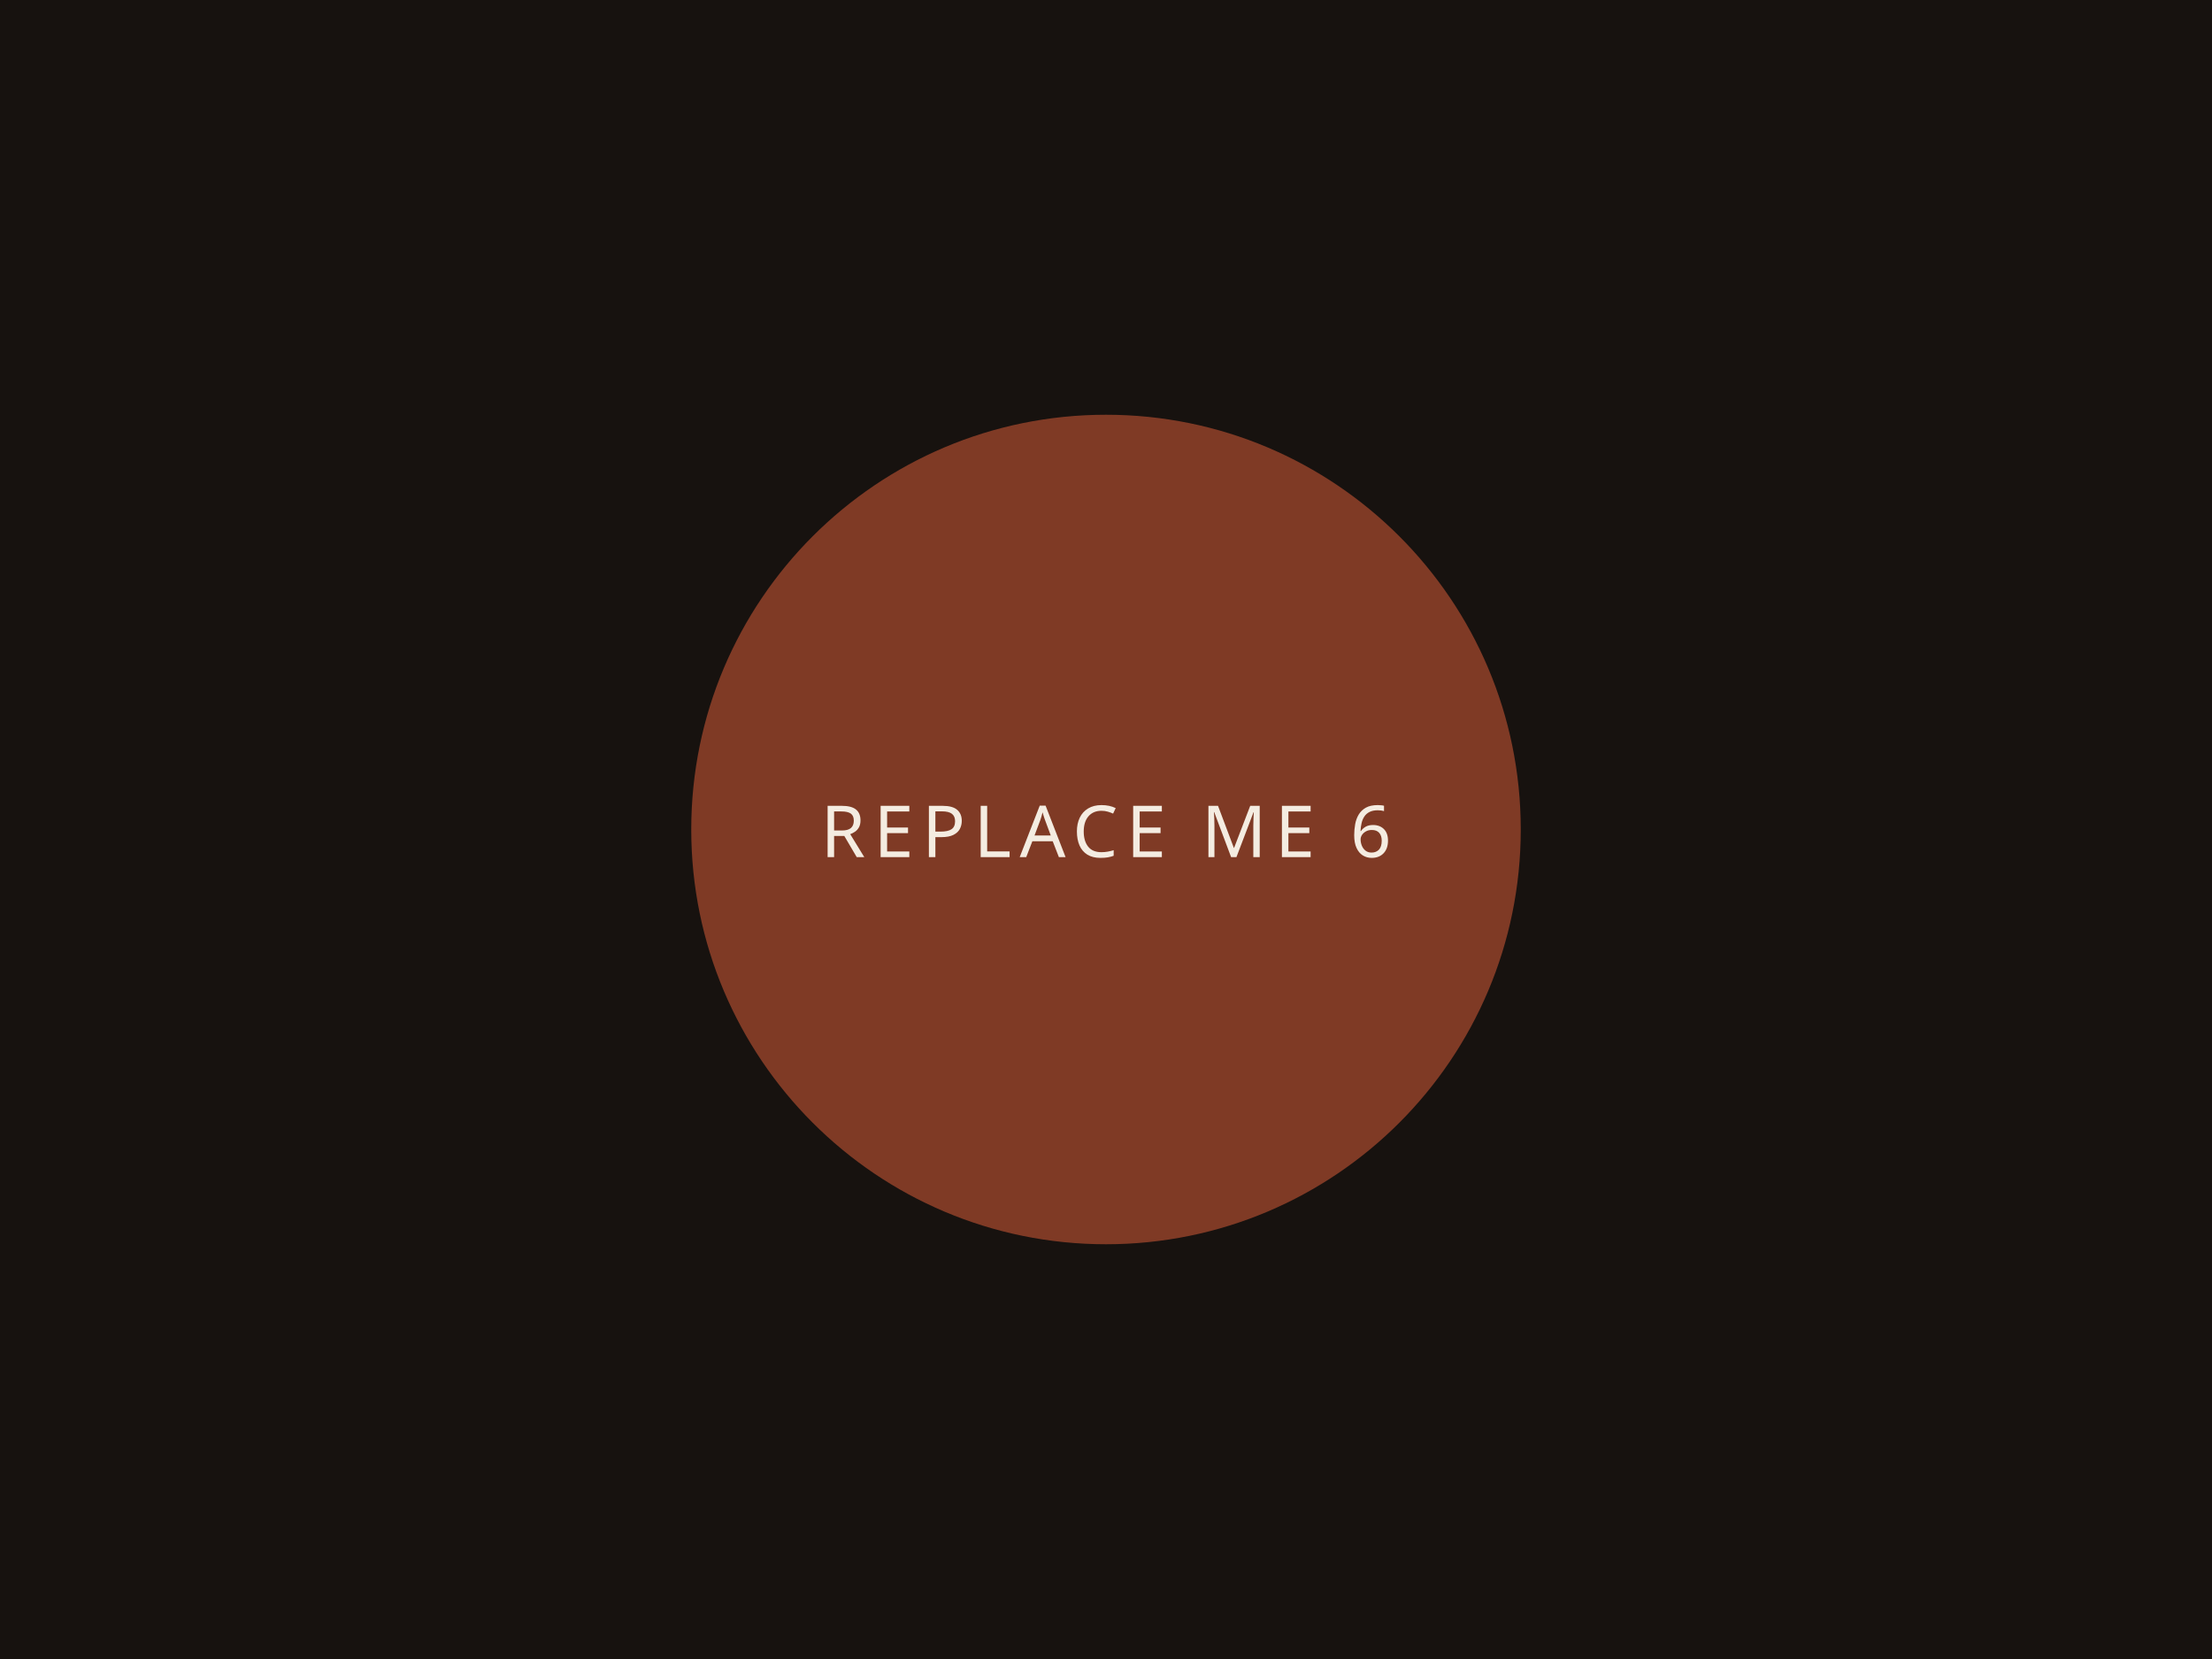
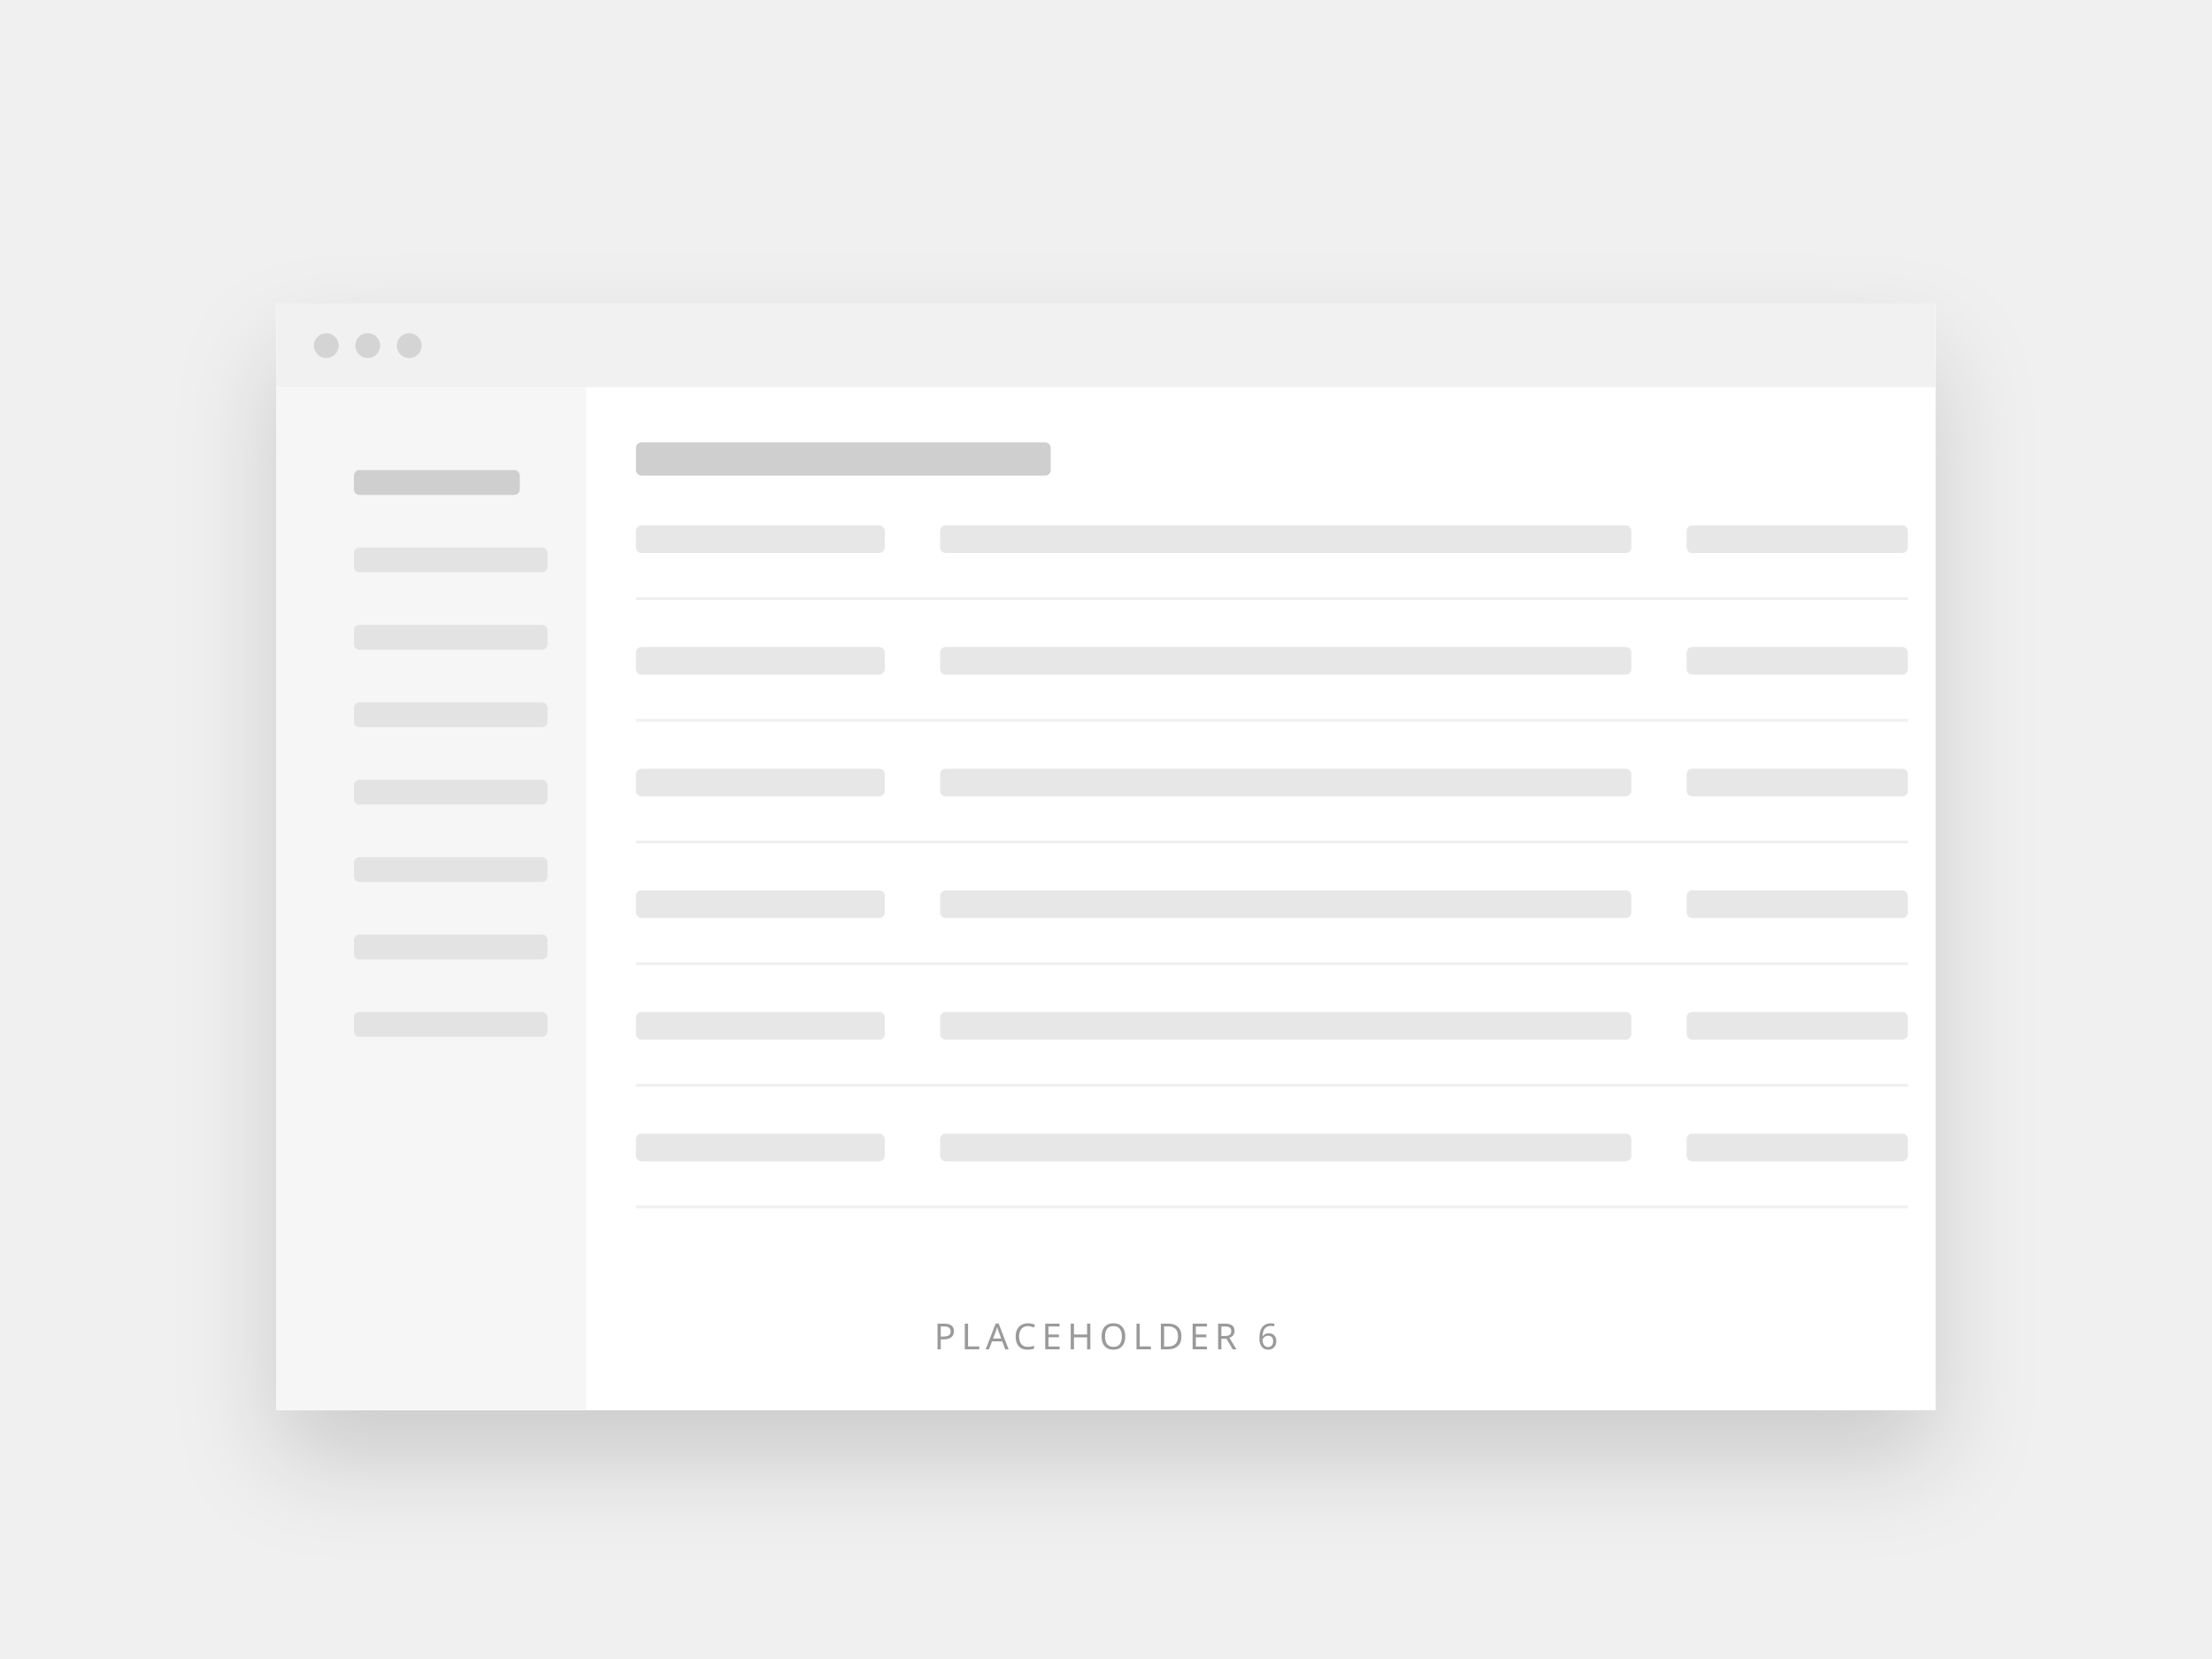
- <svg xmlns="http://www.w3.org/2000/svg" viewBox="0 0 800 600" role="img">
-   <rect width="800" height="600" fill="#17120f" />
-   <circle cx="400" cy="300" r="150" fill="#e8613c" opacity="0.5" />
-   <text x="400" y="310" font-family="system-ui" font-size="26" fill="#f4ece1" text-anchor="middle" letter-spacing="3">REPLACE ME 6</text>
+ <svg xmlns="http://www.w3.org/2000/svg" viewBox="0 0 800 600" role="img" aria-label="Placeholder screenshot 6">
+   <defs>
+     <filter id="s" x="-10%" y="-10%" width="120%" height="140%">
+       <feDropShadow dx="0" dy="18" stdDeviation="18" flood-color="#000" flood-opacity="0.16" />
+     </filter>
+   </defs>
+   <g filter="url(#s)">
+     <rect x="100" y="110" width="600" height="400" fill="#ffffff" />
+   </g>
+   <rect x="100" y="110" width="600" height="30" fill="#f1f1f1" />
+   <circle cx="118" cy="125" r="4.5" fill="#d4d4d4" />
+   <circle cx="133" cy="125" r="4.5" fill="#d4d4d4" />
+   <circle cx="148" cy="125" r="4.5" fill="#d4d4d4" />
+   <rect x="100" y="140" width="112" height="370" fill="#f6f6f6" />
+   <rect x="128" y="170" width="60" height="9" rx="2" fill="#cfcfcf" />
+   <rect x="128" y="198" width="70" height="9" rx="2" fill="#e3e3e3" />
+   <rect x="128" y="226" width="70" height="9" rx="2" fill="#e3e3e3" />
+   <rect x="128" y="254" width="70" height="9" rx="2" fill="#e3e3e3" />
+   <rect x="128" y="282" width="70" height="9" rx="2" fill="#e3e3e3" />
+   <rect x="128" y="310" width="70" height="9" rx="2" fill="#e3e3e3" />
+   <rect x="128" y="338" width="70" height="9" rx="2" fill="#e3e3e3" />
+   <rect x="128" y="366" width="70" height="9" rx="2" fill="#e3e3e3" />
+   <rect x="230" y="160" width="150" height="12" rx="2" fill="#cfcfcf" />
+   <rect x="230" y="190" width="90" height="10" rx="2" fill="#e7e7e7" />
+   <rect x="340" y="190" width="250" height="10" rx="2" fill="#e7e7e7" />
+   <rect x="610" y="190" width="80" height="10" rx="2" fill="#e7e7e7" />
+   <rect x="230" y="216" width="460" height="1" fill="#efefef" />
+   <rect x="230" y="234" width="90" height="10" rx="2" fill="#e7e7e7" />
+   <rect x="340" y="234" width="250" height="10" rx="2" fill="#e7e7e7" />
+   <rect x="610" y="234" width="80" height="10" rx="2" fill="#e7e7e7" />
+   <rect x="230" y="260" width="460" height="1" fill="#efefef" />
+   <rect x="230" y="278" width="90" height="10" rx="2" fill="#e7e7e7" />
+   <rect x="340" y="278" width="250" height="10" rx="2" fill="#e7e7e7" />
+   <rect x="610" y="278" width="80" height="10" rx="2" fill="#e7e7e7" />
+   <rect x="230" y="304" width="460" height="1" fill="#efefef" />
+   <rect x="230" y="322" width="90" height="10" rx="2" fill="#e7e7e7" />
+   <rect x="340" y="322" width="250" height="10" rx="2" fill="#e7e7e7" />
+   <rect x="610" y="322" width="80" height="10" rx="2" fill="#e7e7e7" />
+   <rect x="230" y="348" width="460" height="1" fill="#efefef" />
+   <rect x="230" y="366" width="90" height="10" rx="2" fill="#e7e7e7" />
+   <rect x="340" y="366" width="250" height="10" rx="2" fill="#e7e7e7" />
+   <rect x="610" y="366" width="80" height="10" rx="2" fill="#e7e7e7" />
+   <rect x="230" y="392" width="460" height="1" fill="#efefef" />
+   <rect x="230" y="410" width="90" height="10" rx="2" fill="#e7e7e7" />
+   <rect x="340" y="410" width="250" height="10" rx="2" fill="#e7e7e7" />
+   <rect x="610" y="410" width="80" height="10" rx="2" fill="#e7e7e7" />
+   <rect x="230" y="436" width="460" height="1" fill="#efefef" />
+   <text x="400" y="488" font-family="system-ui, sans-serif" font-size="13" fill="#9a9a9a" text-anchor="middle" letter-spacing="2">PLACEHOLDER 6</text>
</svg>
